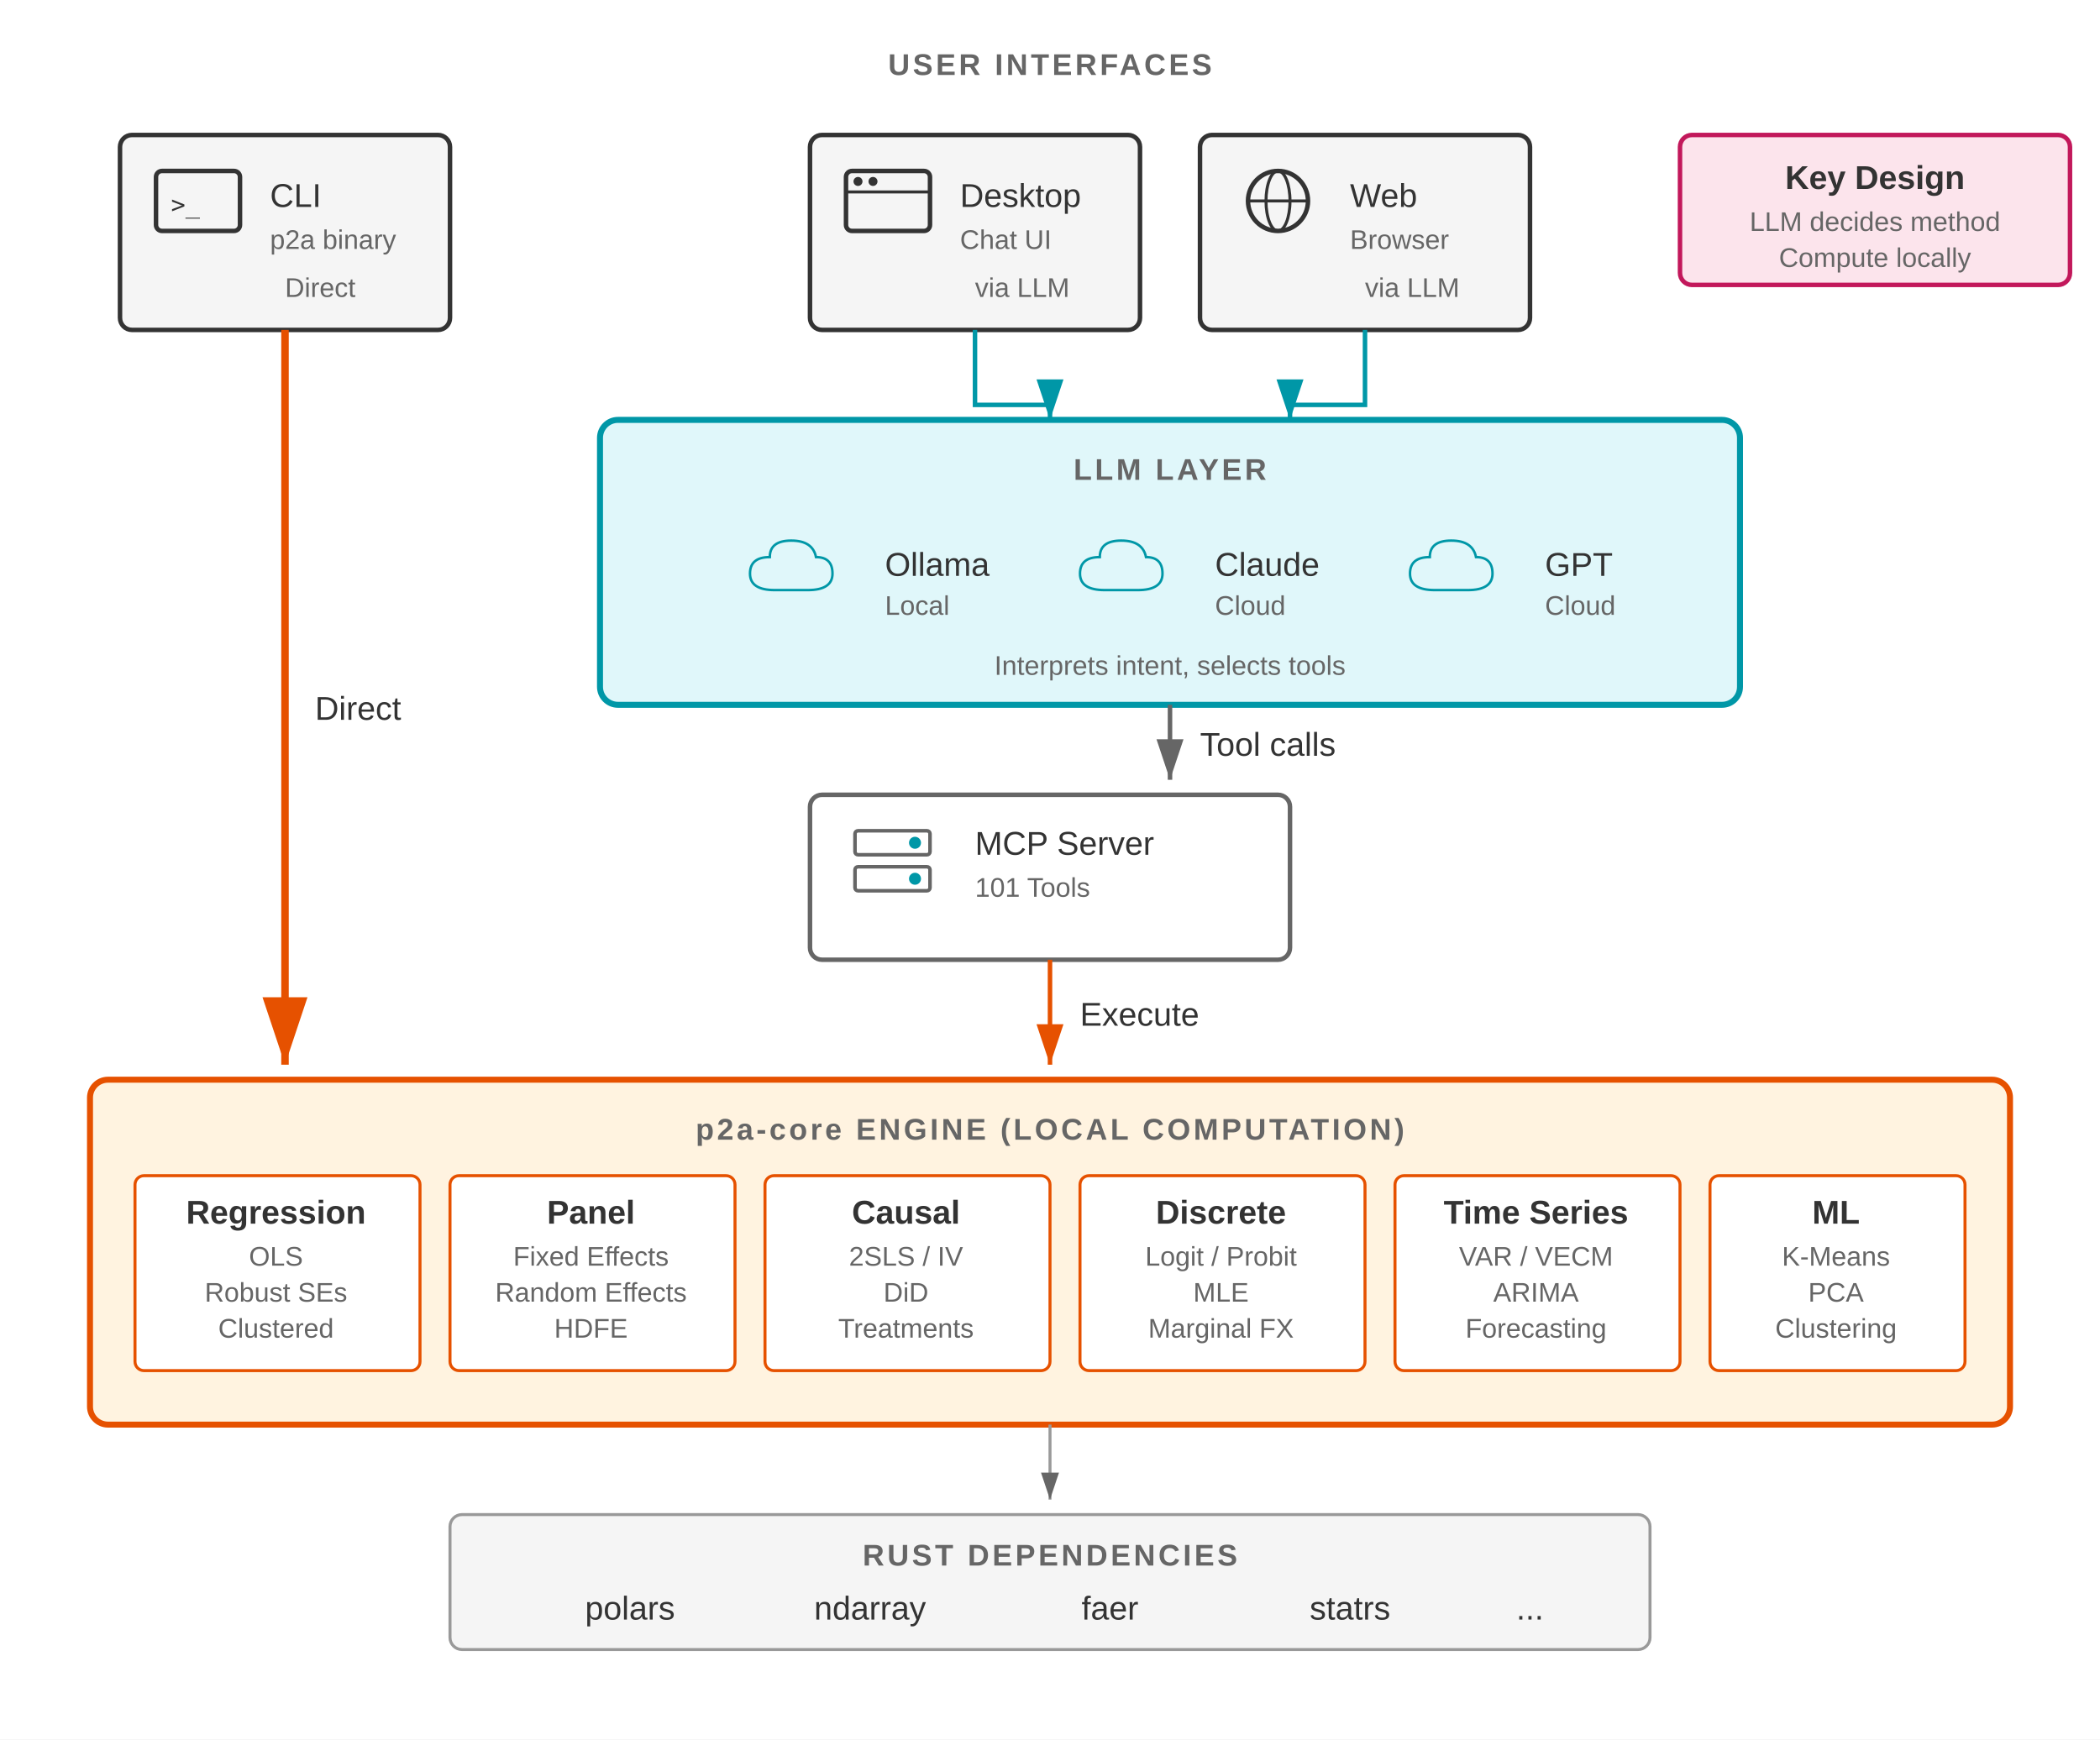
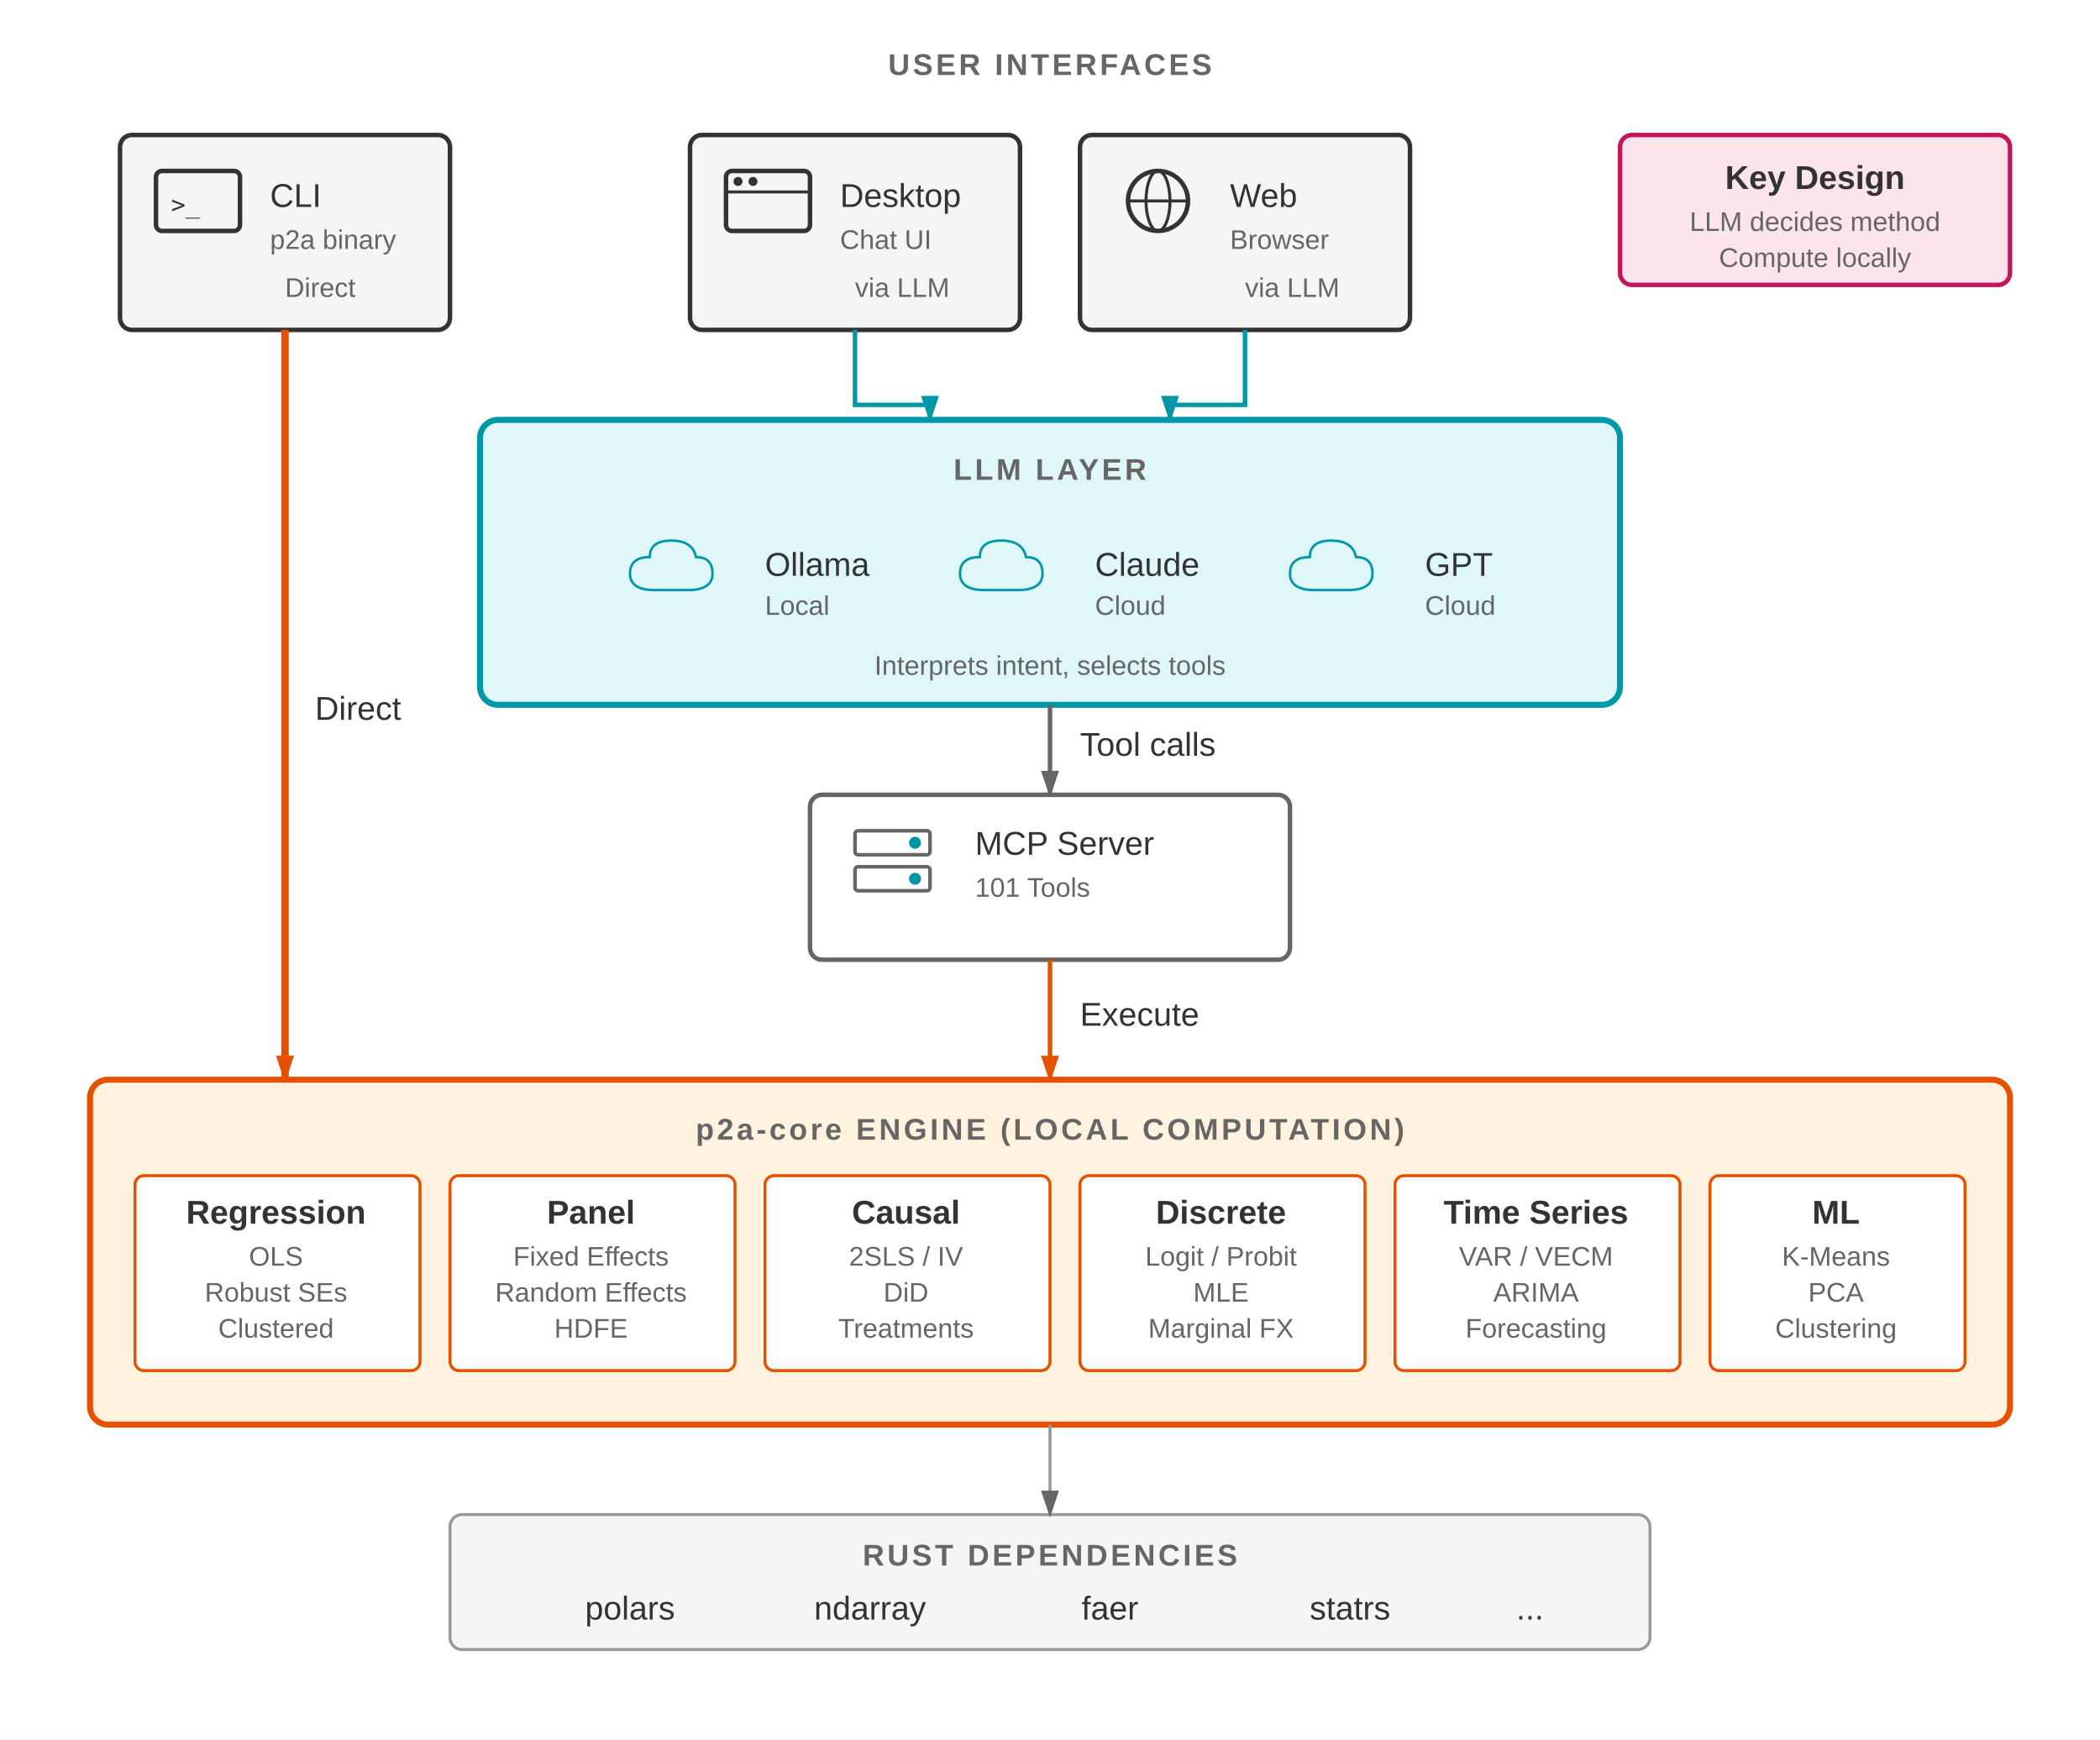
<svg xmlns="http://www.w3.org/2000/svg" viewBox="0 0 700 580" width="700" height="580">
  <defs>
    <style>
      .title { font-family: 'Helvetica Neue', Arial, sans-serif; font-size: 14px; font-weight: 600; fill: #000; }
      .label { font-family: 'Helvetica Neue', Arial, sans-serif; font-size: 11px; fill: #333; }
      .sublabel { font-family: 'Helvetica Neue', Arial, sans-serif; font-size: 9px; fill: #666; }
      .edge-label { font-family: 'Helvetica Neue', Arial, sans-serif; font-size: 11px; fill: #333; font-weight: 500; }
      .section-title { font-family: 'Helvetica Neue', Arial, sans-serif; font-size: 10px; font-weight: 600; fill: #666; letter-spacing: 1px; }
    </style>
-     <marker id="arrow" markerWidth="10" markerHeight="10" refX="9" refY="3" orient="auto" markerUnits="strokeWidth">
+     <marker id="arrow" markerWidth="10" markerHeight="10" refX="8" refY="3" orient="auto" markerUnits="userSpaceOnUse">
      <path d="M0,0 L0,6 L9,3 z" fill="#666" />
    </marker>
-     <marker id="arrow-cyan" markerWidth="10" markerHeight="10" refX="9" refY="3" orient="auto" markerUnits="strokeWidth">
+     <marker id="arrow-cyan" markerWidth="10" markerHeight="10" refX="8" refY="3" orient="auto" markerUnits="userSpaceOnUse">
      <path d="M0,0 L0,6 L9,3 z" fill="#0097A7" />
    </marker>
-     <marker id="arrow-orange" markerWidth="10" markerHeight="10" refX="9" refY="3" orient="auto" markerUnits="strokeWidth">
+     <marker id="arrow-orange" markerWidth="10" markerHeight="10" refX="8" refY="3" orient="auto" markerUnits="userSpaceOnUse">
      <path d="M0,0 L0,6 L9,3 z" fill="#E65100" />
    </marker>
  </defs>
  <rect width="700" height="580" fill="#fff" />
  <text x="350" y="25" text-anchor="middle" class="section-title">USER INTERFACES</text>
  <g transform="translate(40, 45)">
    <rect x="0" y="0" width="110" height="65" rx="4" fill="#f5f5f5" stroke="#333" stroke-width="1.5" />
    <rect x="12" y="12" width="28" height="20" rx="2" fill="none" stroke="#333" stroke-width="1.5" />
    <text x="17" y="26" font-family="monospace" font-size="8" fill="#333">&gt;_</text>
    <text x="50" y="24" class="label">CLI</text>
    <text x="50" y="38" class="sublabel">p2a binary</text>
    <text x="55" y="54" class="sublabel" fill="#E65100">Direct</text>
  </g>
-   <g transform="translate(270, 45)">
+   <g transform="translate(230, 45)">
    <rect x="0" y="0" width="110" height="65" rx="4" fill="#f5f5f5" stroke="#333" stroke-width="1.5" />
    <rect x="12" y="12" width="28" height="20" rx="2" fill="none" stroke="#333" stroke-width="1.5" />
    <line x1="12" y1="19" x2="40" y2="19" stroke="#333" stroke-width="1" />
    <circle cx="16" cy="15.5" r="1.5" fill="#333" />
    <circle cx="21" cy="15.5" r="1.5" fill="#333" />
    <text x="50" y="24" class="label">Desktop</text>
    <text x="50" y="38" class="sublabel">Chat UI</text>
    <text x="55" y="54" class="sublabel" fill="#0097A7">via LLM</text>
  </g>
-   <g transform="translate(400, 45)">
+   <g transform="translate(360, 45)">
    <rect x="0" y="0" width="110" height="65" rx="4" fill="#f5f5f5" stroke="#333" stroke-width="1.5" />
    <circle cx="26" cy="22" r="10" fill="none" stroke="#333" stroke-width="1.5" />
    <ellipse cx="26" cy="22" rx="4" ry="10" fill="none" stroke="#333" stroke-width="1" />
    <line x1="16" y1="22" x2="36" y2="22" stroke="#333" stroke-width="1" />
    <text x="50" y="24" class="label">Web</text>
    <text x="50" y="38" class="sublabel">Browser</text>
    <text x="55" y="54" class="sublabel" fill="#0097A7">via LLM</text>
  </g>
-   <g transform="translate(200, 140)">
+   <g transform="translate(160, 140)">
    <rect x="0" y="0" width="380" height="95" rx="6" fill="#E0F7FA" stroke="#0097A7" stroke-width="2" />
    <text x="190" y="20" text-anchor="middle" class="section-title" fill="#0097A7">LLM LAYER</text>
    <g transform="translate(50, 32)">
      <path d="M15,45 Q0,45 0,35 Q0,25 12,25 Q12,15 25,15 Q38,15 40,25 Q50,25 50,35 Q50,45 35,45 Z" fill="none" stroke="#0097A7" stroke-width="1.5" transform="scale(0.55)" />
    </g>
    <text x="95" y="52" class="label">Ollama</text>
    <text x="95" y="65" class="sublabel">Local</text>
    <g transform="translate(160, 32)">
      <path d="M15,45 Q0,45 0,35 Q0,25 12,25 Q12,15 25,15 Q38,15 40,25 Q50,25 50,35 Q50,45 35,45 Z" fill="none" stroke="#0097A7" stroke-width="1.5" transform="scale(0.55)" />
    </g>
    <text x="205" y="52" class="label">Claude</text>
    <text x="205" y="65" class="sublabel">Cloud</text>
    <g transform="translate(270, 32)">
      <path d="M15,45 Q0,45 0,35 Q0,25 12,25 Q12,15 25,15 Q38,15 40,25 Q50,25 50,35 Q50,45 35,45 Z" fill="none" stroke="#0097A7" stroke-width="1.5" transform="scale(0.55)" />
    </g>
    <text x="315" y="52" class="label">GPT</text>
    <text x="315" y="65" class="sublabel">Cloud</text>
    <text x="190" y="85" text-anchor="middle" class="sublabel" fill="#0097A7">Interprets intent, selects tools</text>
  </g>
  <g transform="translate(270, 265)">
    <rect x="0" y="0" width="160" height="55" rx="4" fill="#fff" stroke="#666" stroke-width="1.5" />
    <rect x="15" y="12" width="25" height="8" rx="1" fill="none" stroke="#666" stroke-width="1.2" />
    <rect x="15" y="24" width="25" height="8" rx="1" fill="none" stroke="#666" stroke-width="1.2" />
    <circle cx="35" cy="16" r="2" fill="#0097A7" />
    <circle cx="35" cy="28" r="2" fill="#0097A7" />
    <text x="55" y="20" class="label">MCP Server</text>
    <text x="55" y="34" class="sublabel">101 Tools</text>
  </g>
  <g transform="translate(30, 360)">
    <rect x="0" y="0" width="640" height="115" rx="6" fill="#FFF3E0" stroke="#E65100" stroke-width="2" />
    <text x="320" y="20" text-anchor="middle" class="section-title" fill="#E65100">p2a-core ENGINE (LOCAL COMPUTATION)</text>
    <g transform="translate(15, 32)">
      <rect x="0" y="0" width="95" height="65" rx="3" fill="#fff" stroke="#E65100" stroke-width="1" />
      <text x="47" y="16" text-anchor="middle" class="label" font-weight="600">Regression</text>
      <text x="47" y="30" text-anchor="middle" class="sublabel">OLS</text>
      <text x="47" y="42" text-anchor="middle" class="sublabel">Robust SEs</text>
      <text x="47" y="54" text-anchor="middle" class="sublabel">Clustered</text>
    </g>
    <g transform="translate(120, 32)">
      <rect x="0" y="0" width="95" height="65" rx="3" fill="#fff" stroke="#E65100" stroke-width="1" />
      <text x="47" y="16" text-anchor="middle" class="label" font-weight="600">Panel</text>
      <text x="47" y="30" text-anchor="middle" class="sublabel">Fixed Effects</text>
      <text x="47" y="42" text-anchor="middle" class="sublabel">Random Effects</text>
      <text x="47" y="54" text-anchor="middle" class="sublabel">HDFE</text>
    </g>
    <g transform="translate(225, 32)">
      <rect x="0" y="0" width="95" height="65" rx="3" fill="#fff" stroke="#E65100" stroke-width="1" />
      <text x="47" y="16" text-anchor="middle" class="label" font-weight="600">Causal</text>
      <text x="47" y="30" text-anchor="middle" class="sublabel">2SLS / IV</text>
      <text x="47" y="42" text-anchor="middle" class="sublabel">DiD</text>
      <text x="47" y="54" text-anchor="middle" class="sublabel">Treatments</text>
    </g>
    <g transform="translate(330, 32)">
      <rect x="0" y="0" width="95" height="65" rx="3" fill="#fff" stroke="#E65100" stroke-width="1" />
      <text x="47" y="16" text-anchor="middle" class="label" font-weight="600">Discrete</text>
      <text x="47" y="30" text-anchor="middle" class="sublabel">Logit / Probit</text>
      <text x="47" y="42" text-anchor="middle" class="sublabel">MLE</text>
      <text x="47" y="54" text-anchor="middle" class="sublabel">Marginal FX</text>
    </g>
    <g transform="translate(435, 32)">
      <rect x="0" y="0" width="95" height="65" rx="3" fill="#fff" stroke="#E65100" stroke-width="1" />
      <text x="47" y="16" text-anchor="middle" class="label" font-weight="600">Time Series</text>
      <text x="47" y="30" text-anchor="middle" class="sublabel">VAR / VECM</text>
      <text x="47" y="42" text-anchor="middle" class="sublabel">ARIMA</text>
      <text x="47" y="54" text-anchor="middle" class="sublabel">Forecasting</text>
    </g>
    <g transform="translate(540, 32)">
      <rect x="0" y="0" width="85" height="65" rx="3" fill="#fff" stroke="#E65100" stroke-width="1" />
      <text x="42" y="16" text-anchor="middle" class="label" font-weight="600">ML</text>
      <text x="42" y="30" text-anchor="middle" class="sublabel">K-Means</text>
      <text x="42" y="42" text-anchor="middle" class="sublabel">PCA</text>
      <text x="42" y="54" text-anchor="middle" class="sublabel">Clustering</text>
    </g>
  </g>
  <g transform="translate(150, 505)">
    <rect x="0" y="0" width="400" height="45" rx="4" fill="#f5f5f5" stroke="#999" stroke-width="1" />
    <text x="200" y="17" text-anchor="middle" class="section-title" fill="#666">RUST DEPENDENCIES</text>
    <text x="60" y="35" text-anchor="middle" class="label">polars</text>
    <text x="140" y="35" text-anchor="middle" class="label">ndarray</text>
    <text x="220" y="35" text-anchor="middle" class="label">faer</text>
    <text x="300" y="35" text-anchor="middle" class="label">statrs</text>
    <text x="360" y="35" text-anchor="middle" class="label">...</text>
  </g>
-   <path d="M95,110 L95,355" stroke="#E65100" stroke-width="2.5" fill="none" marker-end="url(#arrow-orange)" />
+   <path d="M95,110 L95,360" stroke="#E65100" stroke-width="2.5" fill="none" marker-end="url(#arrow-orange)" />
  <text x="105" y="240" class="edge-label" fill="#E65100">Direct</text>
-   <path d="M325,110 L325,135 L350,135 L350,140" stroke="#0097A7" stroke-width="1.5" fill="none" marker-end="url(#arrow-cyan)" />
-   <path d="M455,110 L455,135 L430,135 L430,140" stroke="#0097A7" stroke-width="1.5" fill="none" marker-end="url(#arrow-cyan)" />
-   <path d="M390,235 L390,260" stroke="#666" stroke-width="1.5" fill="none" marker-end="url(#arrow)" />
-   <text x="400" y="252" class="edge-label">Tool calls</text>
-   <path d="M350,320 L350,355" stroke="#E65100" stroke-width="1.5" fill="none" marker-end="url(#arrow-orange)" />
+   <path d="M285,110 L285,135 L310,135 L310,140" stroke="#0097A7" stroke-width="1.5" fill="none" marker-end="url(#arrow-cyan)" />
+   <path d="M415,110 L415,135 L390,135 L390,140" stroke="#0097A7" stroke-width="1.5" fill="none" marker-end="url(#arrow-cyan)" />
+   <path d="M350,235 L350,265" stroke="#666" stroke-width="1.5" fill="none" marker-end="url(#arrow)" />
+   <text x="360" y="252" class="edge-label">Tool calls</text>
+   <path d="M350,320 L350,360" stroke="#E65100" stroke-width="1.5" fill="none" marker-end="url(#arrow-orange)" />
  <text x="360" y="342" class="edge-label" fill="#E65100">Execute</text>
-   <path d="M350,475 L350,500" stroke="#999" stroke-width="1" fill="none" marker-end="url(#arrow)" />
-   <g transform="translate(560, 45)">
+   <path d="M350,475 L350,505" stroke="#999" stroke-width="1" fill="none" marker-end="url(#arrow)" />
+   <g transform="translate(540, 45)">
    <rect x="0" y="0" width="130" height="50" rx="4" fill="#FCE4EC" stroke="#C2185B" stroke-width="1.5" />
    <text x="65" y="18" text-anchor="middle" class="label" fill="#C2185B" font-weight="600">Key Design</text>
    <text x="65" y="32" text-anchor="middle" class="sublabel" fill="#C2185B">LLM decides method</text>
    <text x="65" y="44" text-anchor="middle" class="sublabel" fill="#C2185B">Compute locally</text>
  </g>
</svg>
